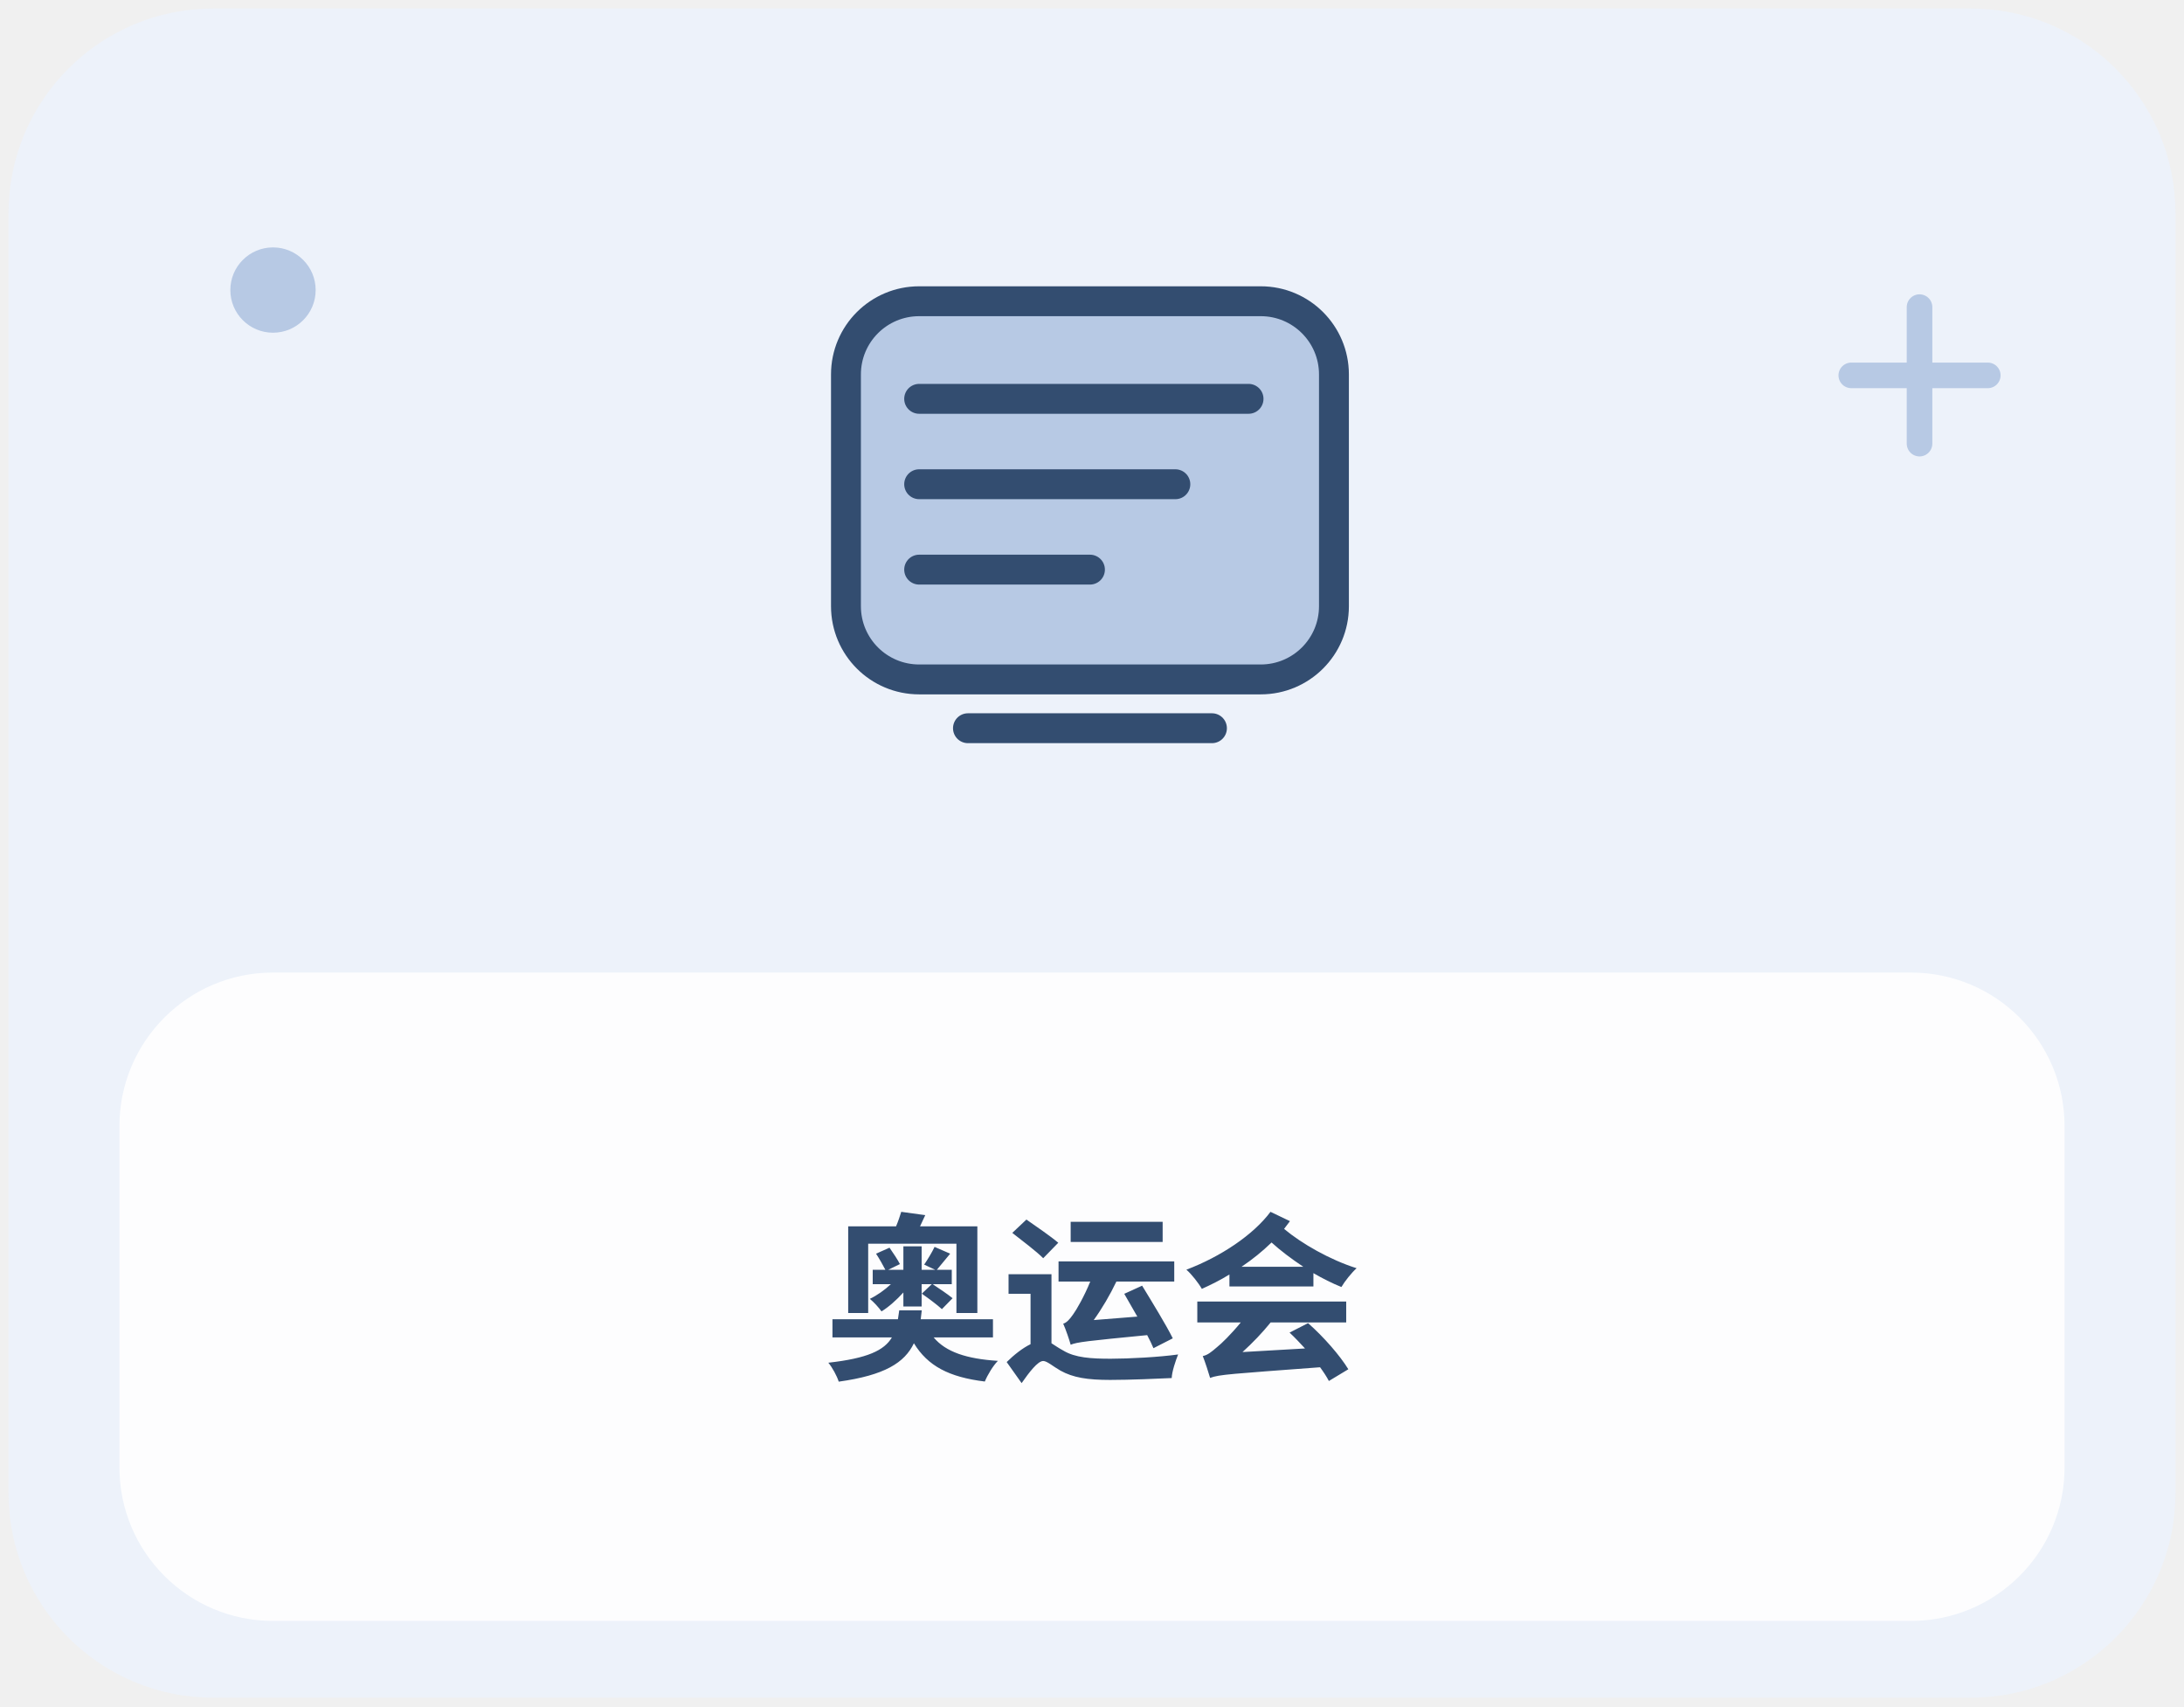
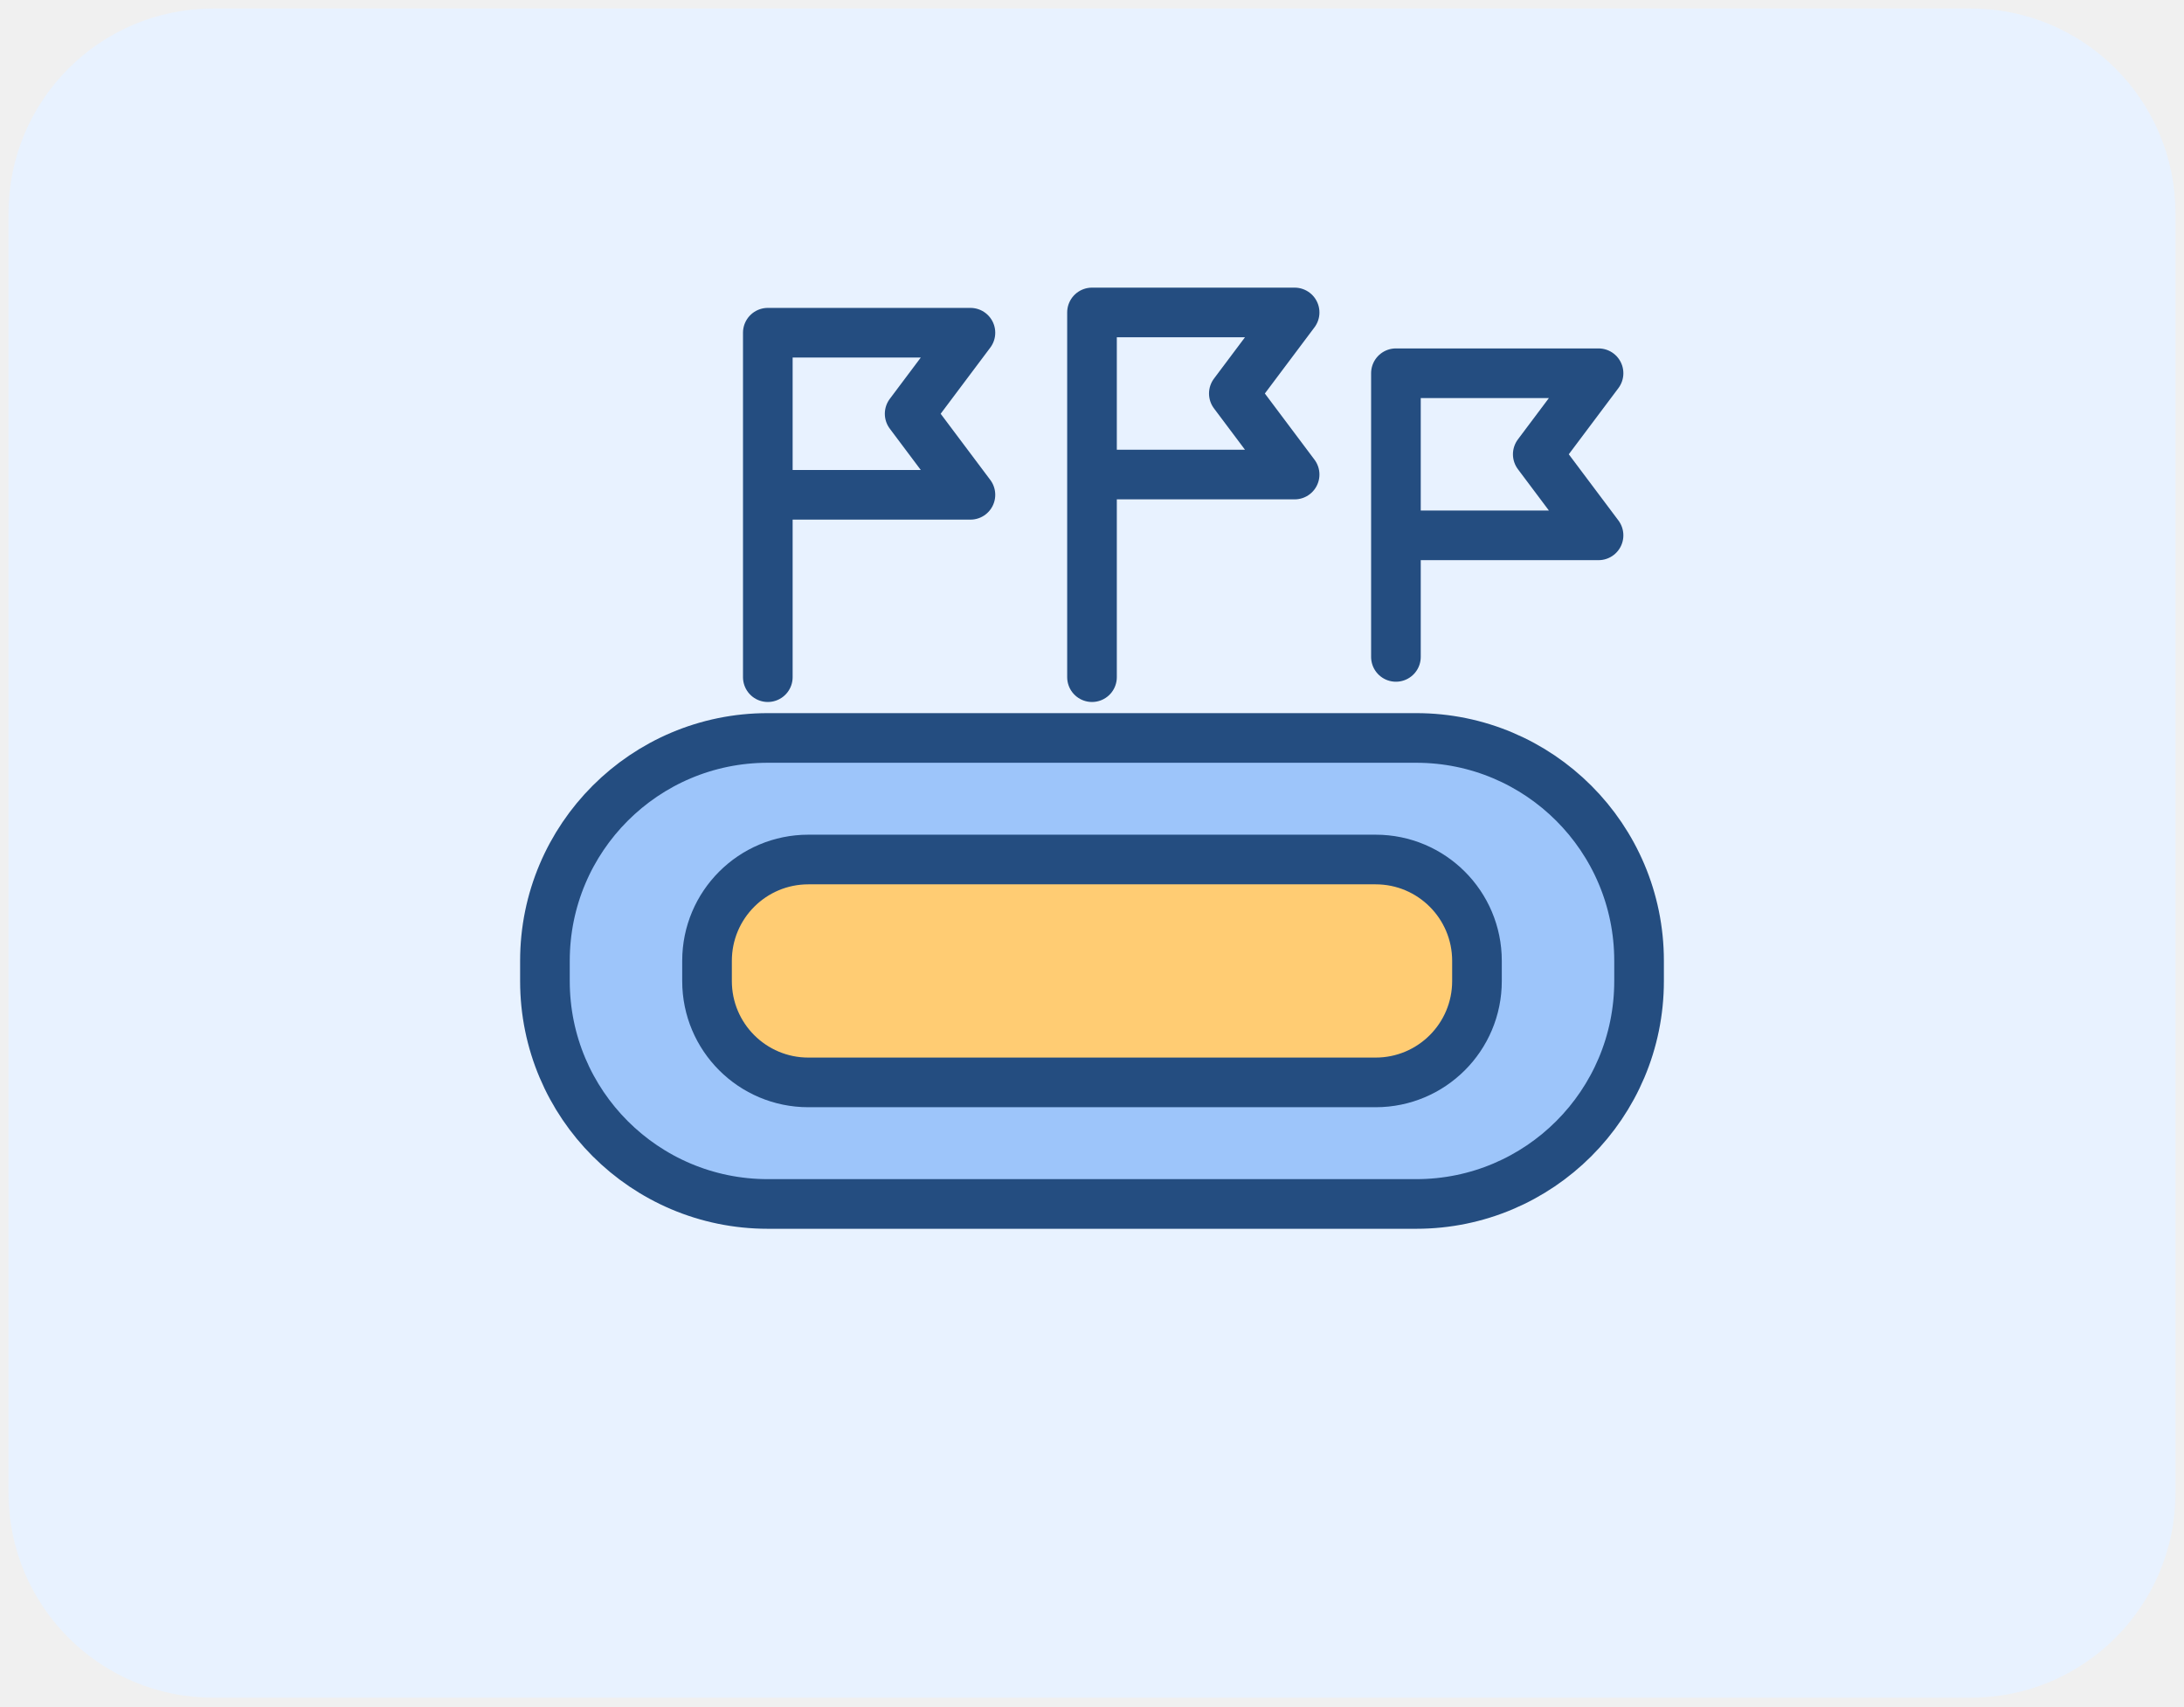
- <svg xmlns="http://www.w3.org/2000/svg" width="256" height="200" viewBox="0 0 256 200" font-family="system-ui,Noto Sans CJK SC,Microsoft YaHei,sans-serif" role="img">
-   <rect x="1" y="1" width="254" height="198" rx="24" fill="#edf2fa" />
-   <circle cx="32" cy="34" r="5" fill="#b7c9e4" />
-   <path d="M225 36v16m-8-8h16" stroke="#b7c9e4" stroke-width="3" stroke-linecap="round" />
-   <g transform="translate(82 11) scale(1.43)" stroke="#334d70" stroke-width="2.45" stroke-linecap="round" stroke-linejoin="round" fill="none">
-     <rect x="12" y="17" width="40" height="31" rx="6" fill="#b7c9e4" />
-     <path d="M18 25h27m-27 7h21m-21 7h14M22 52h20" fill="none" />
+ <svg xmlns="http://www.w3.org/2000/svg" width="256" height="200" viewBox="0 0 256 200" font-family="system-ui,sans-serif" role="img">
+   <rect x="1" y="1" width="254" height="198" rx="24" fill="#e8f2ff" />
+   <g transform="translate(52 20) scale(2.375)" stroke="#244d80" stroke-width="2.45" stroke-linecap="round" stroke-linejoin="round" fill="none">
+     <g transform="translate(0 0) scale(1)">
+       <rect x="5" y="28" width="54" height="23" rx="11" fill="#9dc5fa" />
+       <rect x="13" y="34" width="38" height="11" rx="5" fill="#ffcc73" />
+       <path d="M16 25V8h10l-3 4 3 4H16m16 9V7h10l-3 4 3 4H32m15 9V10h10l-3 4 3 4H47" fill="none" />
+     </g>
  </g>
-   <rect x="14" y="114" width="228" height="76" rx="18" fill="#fff" opacity=".87" />
-   <text x="128" y="160" fill="#334d70" font-size="21" font-weight="700" text-anchor="middle">奥运会</text>
</svg>
